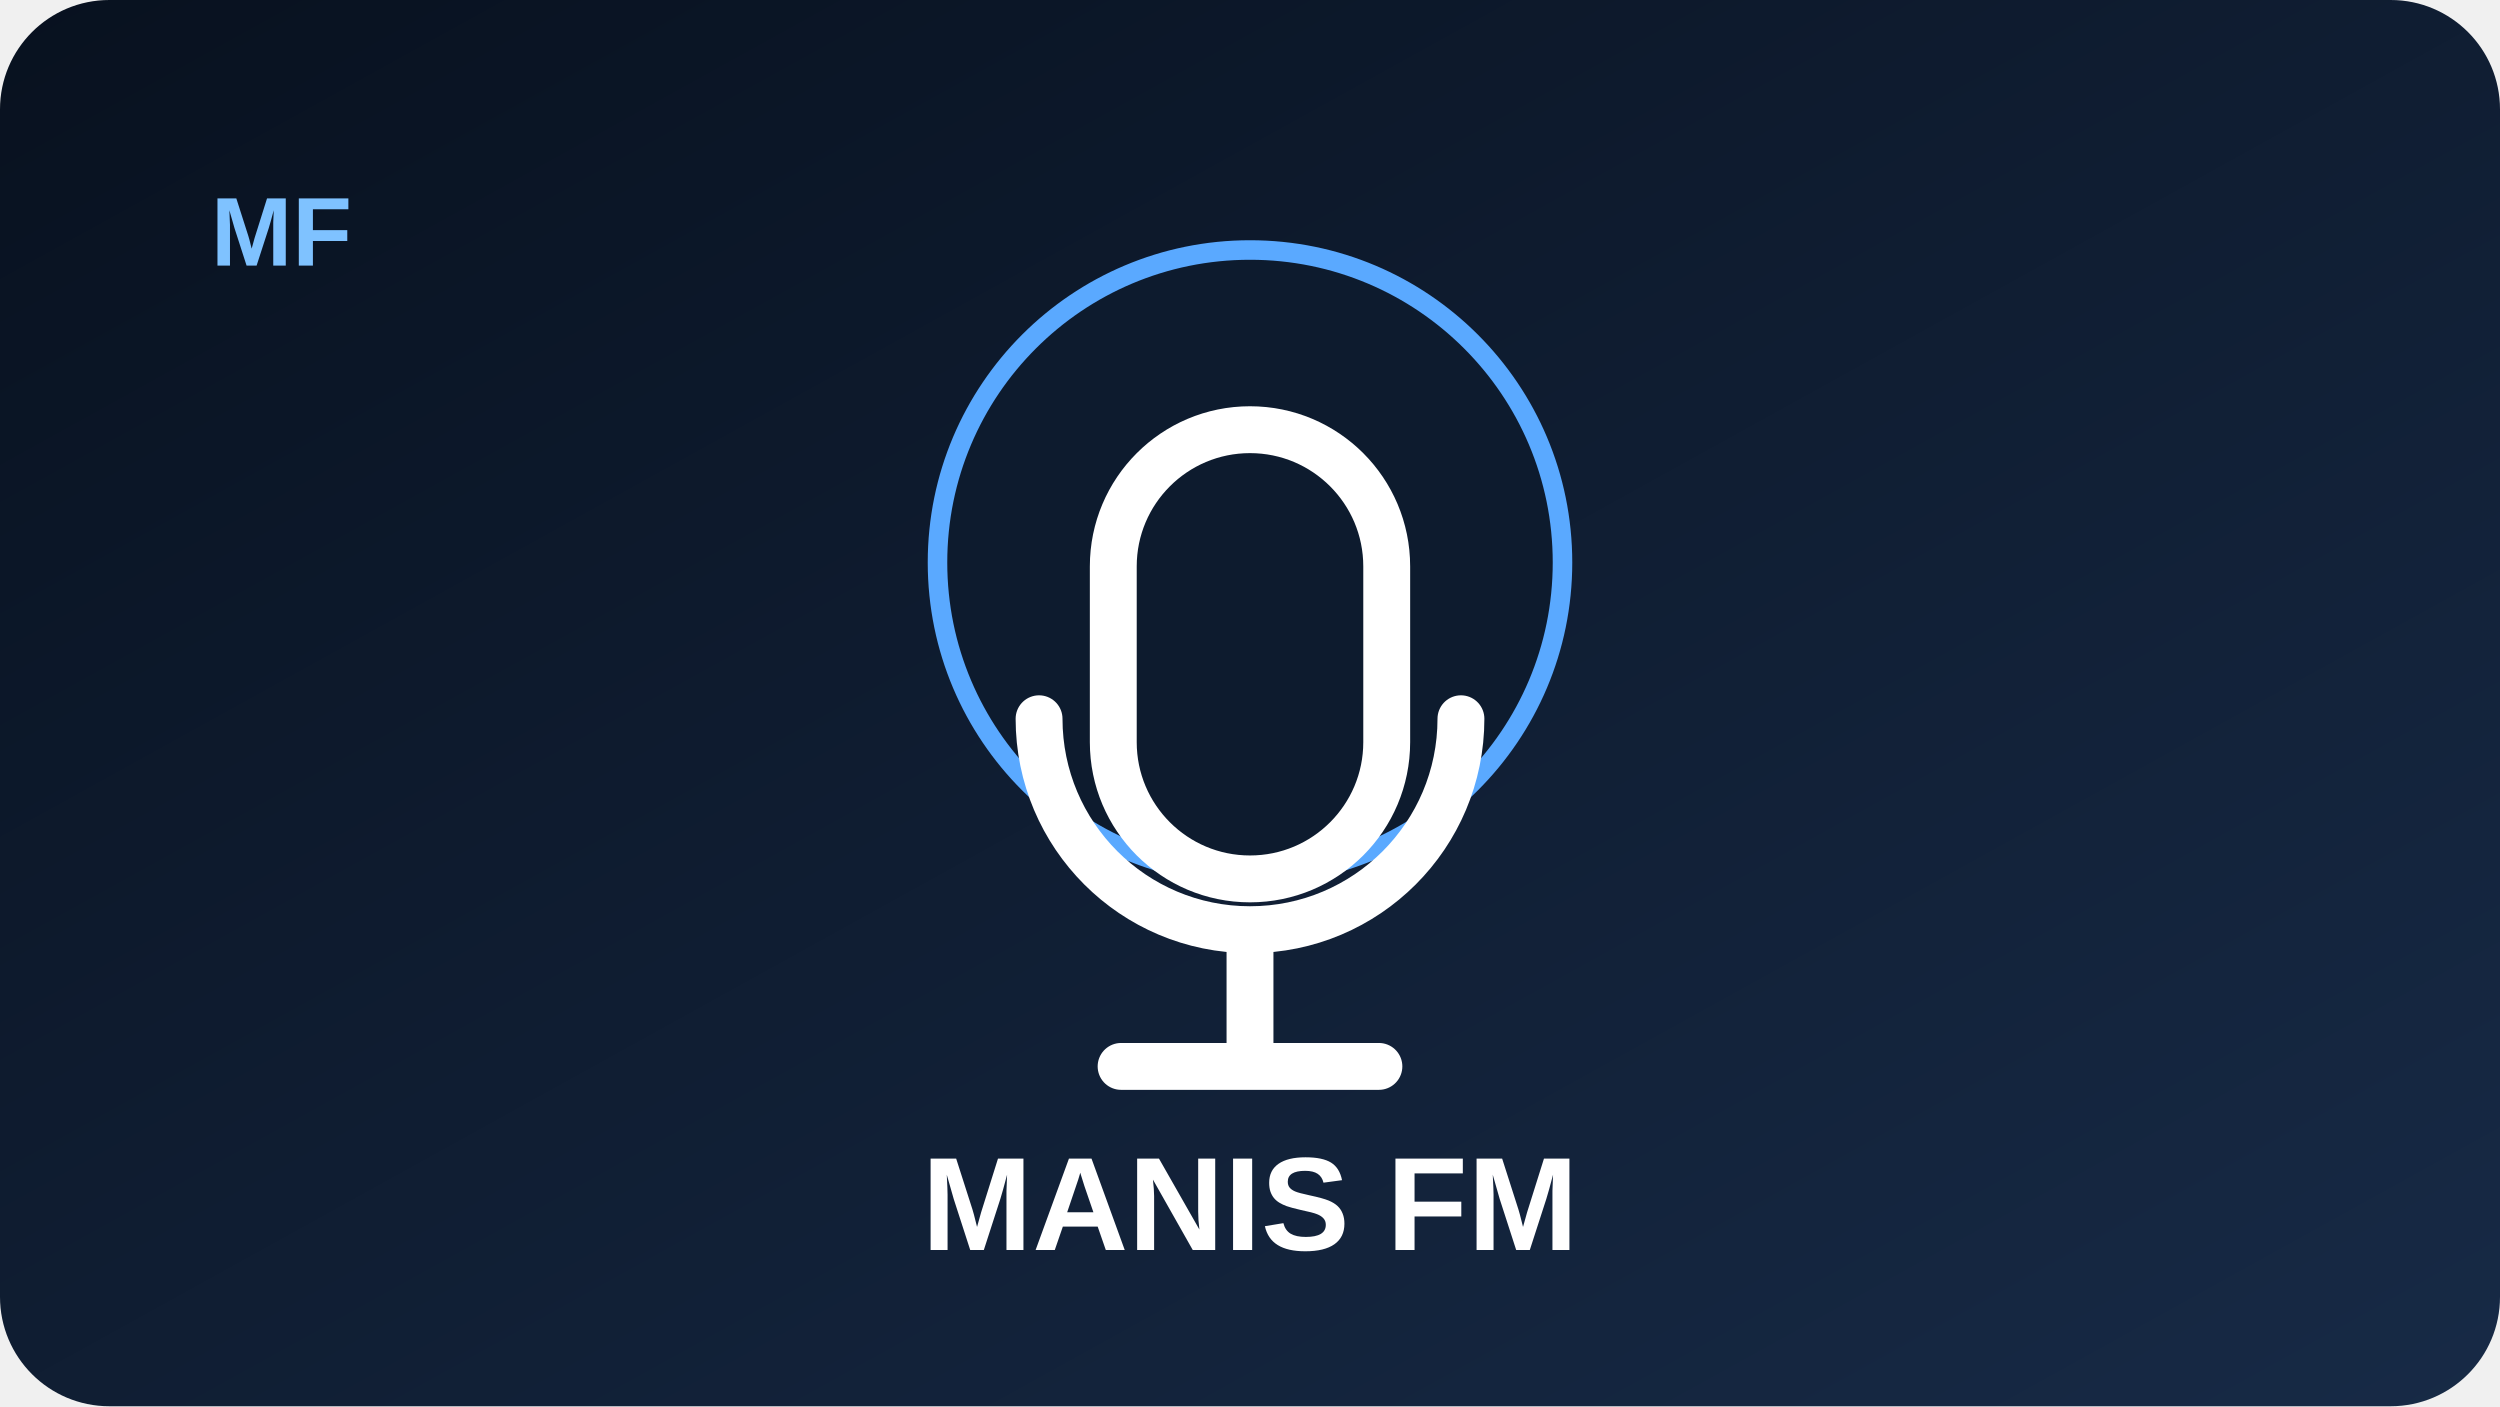
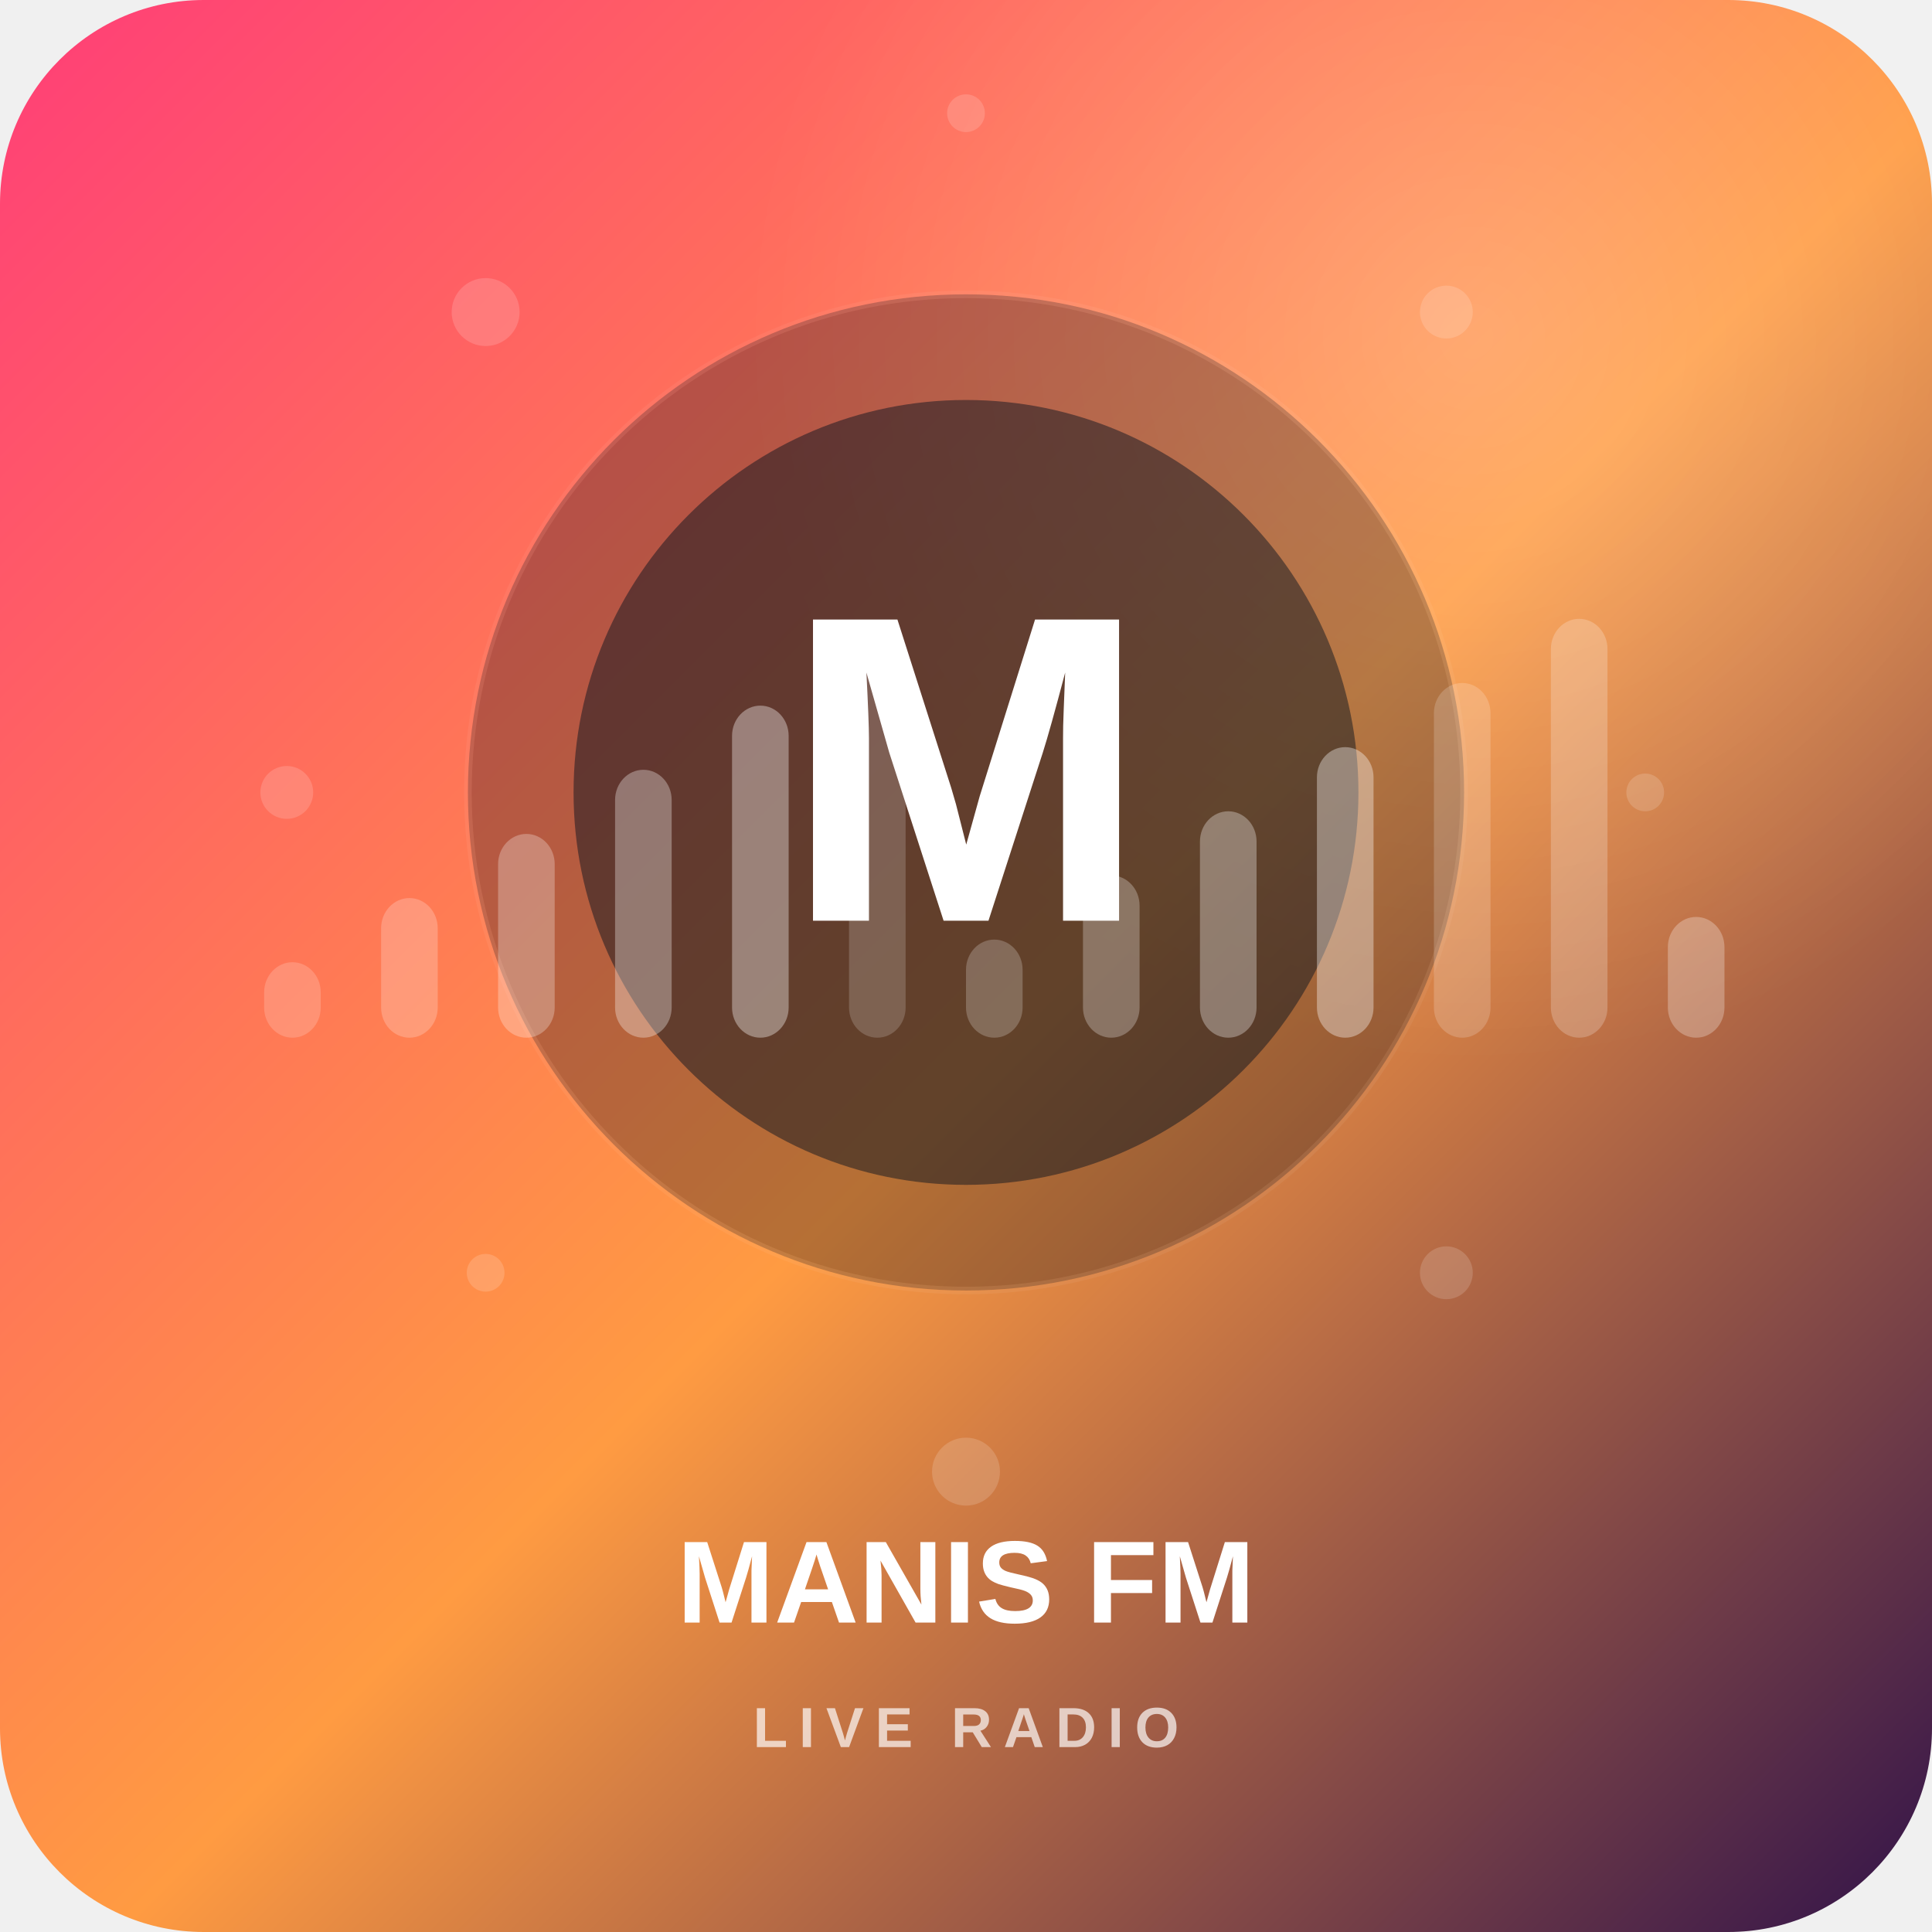
- <svg xmlns="http://www.w3.org/2000/svg" width="640" height="360" viewBox="0 0 640 360">
+ <svg xmlns="http://www.w3.org/2000/svg" width="512" height="512" viewBox="0 0 512 512">
  <defs>
    <linearGradient id="g" x1="0" y1="0" x2="1" y2="1">
-       <stop stop-color="#08111f" />
-       <stop offset="1" stop-color="#172a46" />
+       <stop stop-color="#ff3d78" />
+       <stop offset=".53" stop-color="#ff9b42" />
+       <stop offset="1" stop-color="#2f114a" />
    </linearGradient>
+     <radialGradient id="r">
+       <stop stop-color="#fff" stop-opacity=".22" />
+       <stop offset="1" stop-color="#fff" stop-opacity="0" />
+     </radialGradient>
  </defs>
-   <rect width="640" height="360" rx="28" fill="url(#g)" />
-   <circle cx="320" cy="144" r="80" fill="#0d1b2e" stroke="#5aa9ff" stroke-width="5" />
-   <path d="M285 145a35 35 0 0 1 70 0v45a35 35 0 0 1-70 0z" fill="none" stroke="#ffffff" stroke-width="12" stroke-linecap="round" />
-   <path d="M266 184a54 54 0 0 0 108 0M320 238v35M287 273h66" fill="none" stroke="#ffffff" stroke-width="12" stroke-linecap="round" />
-   <text x="320" y="320" fill="#ffffff" font-family="Arial,Helvetica,sans-serif" font-size="34" font-weight="700" text-anchor="middle">MANIS FM</text>
-   <text x="54" y="68" fill="#7fc2ff" font-family="Arial,Helvetica,sans-serif" font-size="25" font-weight="700">MF</text>
+   <rect width="512" height="512" rx="54" fill="url(#g)" />
+   <circle cx="390" cy="90" r="190" fill="url(#r)" />
+   <circle cx="436.0" cy="210.0" r="5" fill="white" opacity=".16" />
+   <circle cx="383.3" cy="337.3" r="7" fill="white" opacity=".16" />
+   <circle cx="256.0" cy="390.0" r="9" fill="white" opacity=".16" />
+   <circle cx="128.7" cy="337.3" r="5" fill="white" opacity=".16" />
+   <circle cx="76.0" cy="210.0" r="7" fill="white" opacity=".16" />
+   <circle cx="128.7" cy="82.7" r="9" fill="white" opacity=".16" />
+   <circle cx="256.0" cy="30.0" r="5" fill="white" opacity=".16" />
+   <circle cx="383.3" cy="82.7" r="7" fill="white" opacity=".16" />
+   <circle cx="256" cy="210" r="132" fill="#030814" opacity=".29" stroke="#fff" stroke-opacity=".18" stroke-width="2" />
+   <circle cx="256" cy="210" r="104" fill="#07101d" opacity=".48" />
+   <text x="256" y="244" fill="#fff" font-family="Arial,Helvetica,sans-serif" font-size="116" font-weight="900" text-anchor="middle" letter-spacing="-4">M</text>
+   <rect x="70" y="255" width="15" height="20" rx="8" fill="white" opacity="0.18" />
+   <rect x="101" y="238" width="15" height="37" rx="8" fill="white" opacity="0.22" />
+   <rect x="132" y="221" width="15" height="54" rx="8" fill="white" opacity="0.27" />
+   <rect x="163" y="204" width="15" height="71" rx="8" fill="white" opacity="0.32" />
+   <rect x="194" y="187" width="15" height="88" rx="8" fill="white" opacity="0.36" />
+   <rect x="225" y="170" width="15" height="105" rx="8" fill="white" opacity="0.18" />
+   <rect x="256" y="249" width="15" height="26" rx="8" fill="white" opacity="0.22" />
+   <rect x="287" y="232" width="15" height="43" rx="8" fill="white" opacity="0.27" />
+   <rect x="318" y="215" width="15" height="60" rx="8" fill="white" opacity="0.32" />
+   <rect x="349" y="198" width="15" height="77" rx="8" fill="white" opacity="0.36" />
+   <rect x="380" y="181" width="15" height="94" rx="8" fill="white" opacity="0.18" />
+   <rect x="411" y="164" width="15" height="111" rx="8" fill="white" opacity="0.22" />
+   <rect x="442" y="243" width="15" height="32" rx="8" fill="white" opacity="0.27" />
+   <text x="256" y="430" fill="#fff" font-family="Arial,Helvetica,sans-serif" font-size="31" font-weight="900" text-anchor="middle">MANIS FM</text>
+   <text x="256" y="463" fill="#fff" opacity=".68" font-family="Arial,Helvetica,sans-serif" font-size="15" font-weight="700" text-anchor="middle" letter-spacing="3">LIVE RADIO</text>
</svg>
